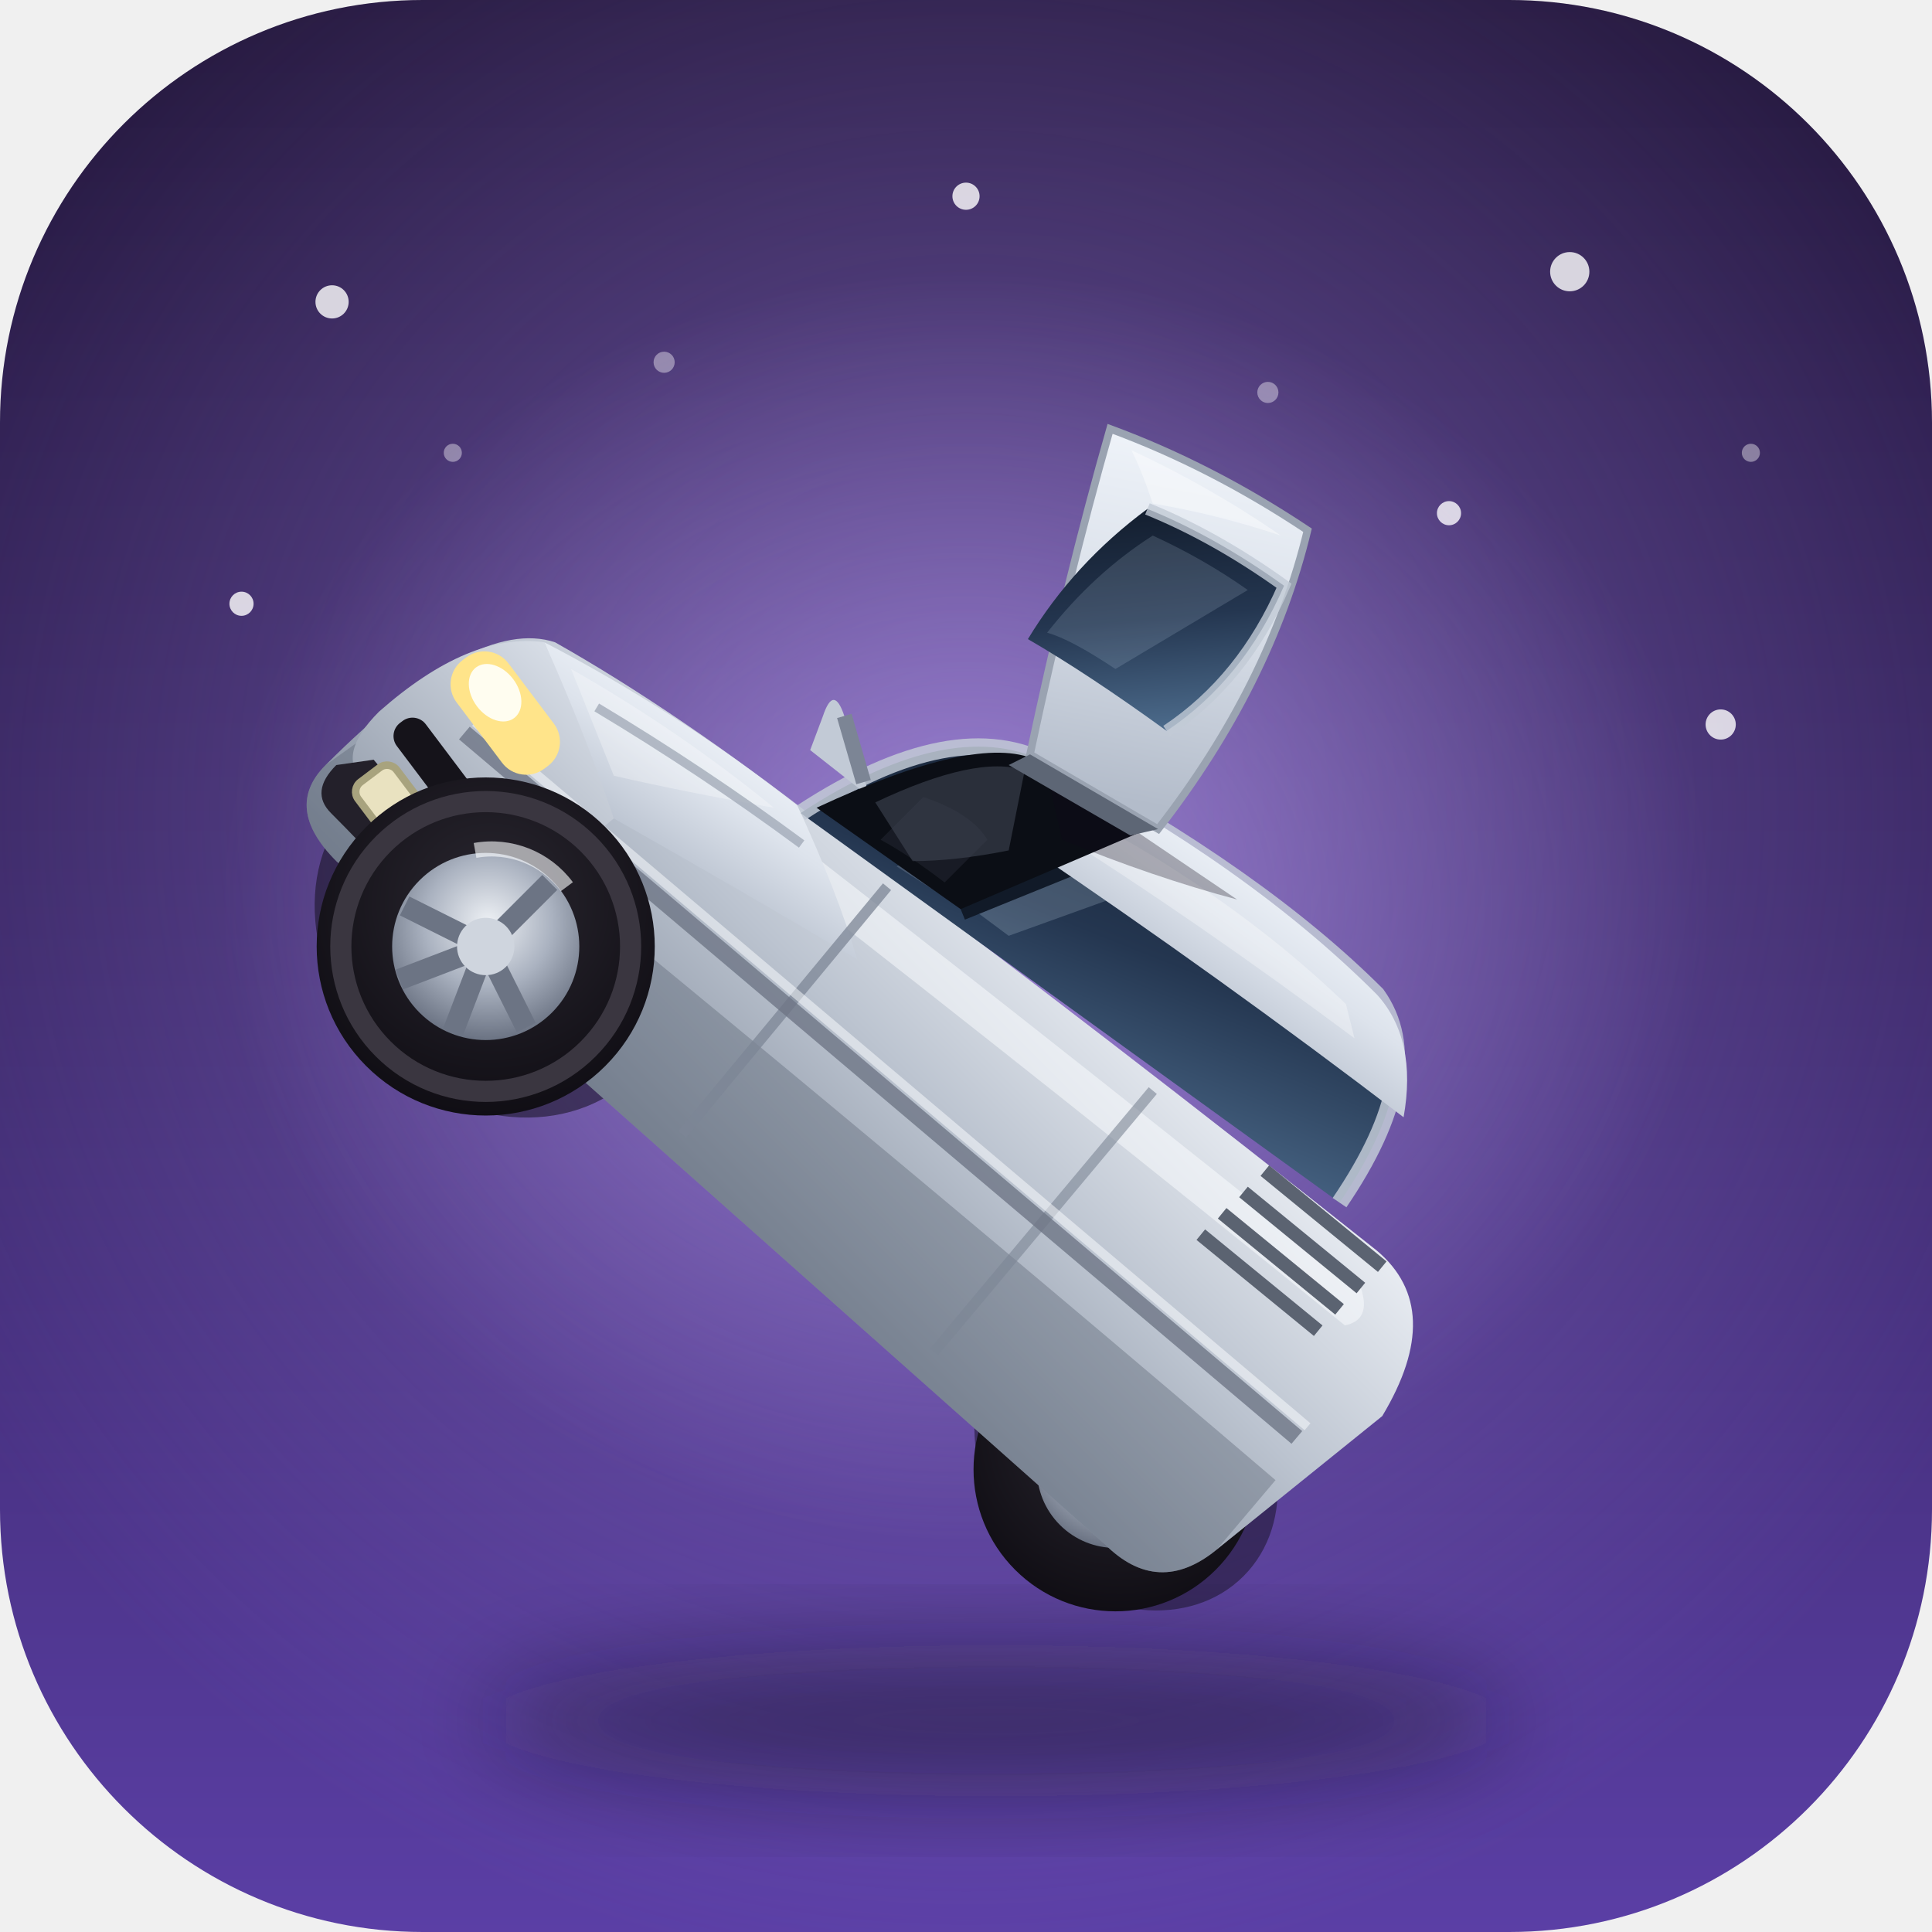
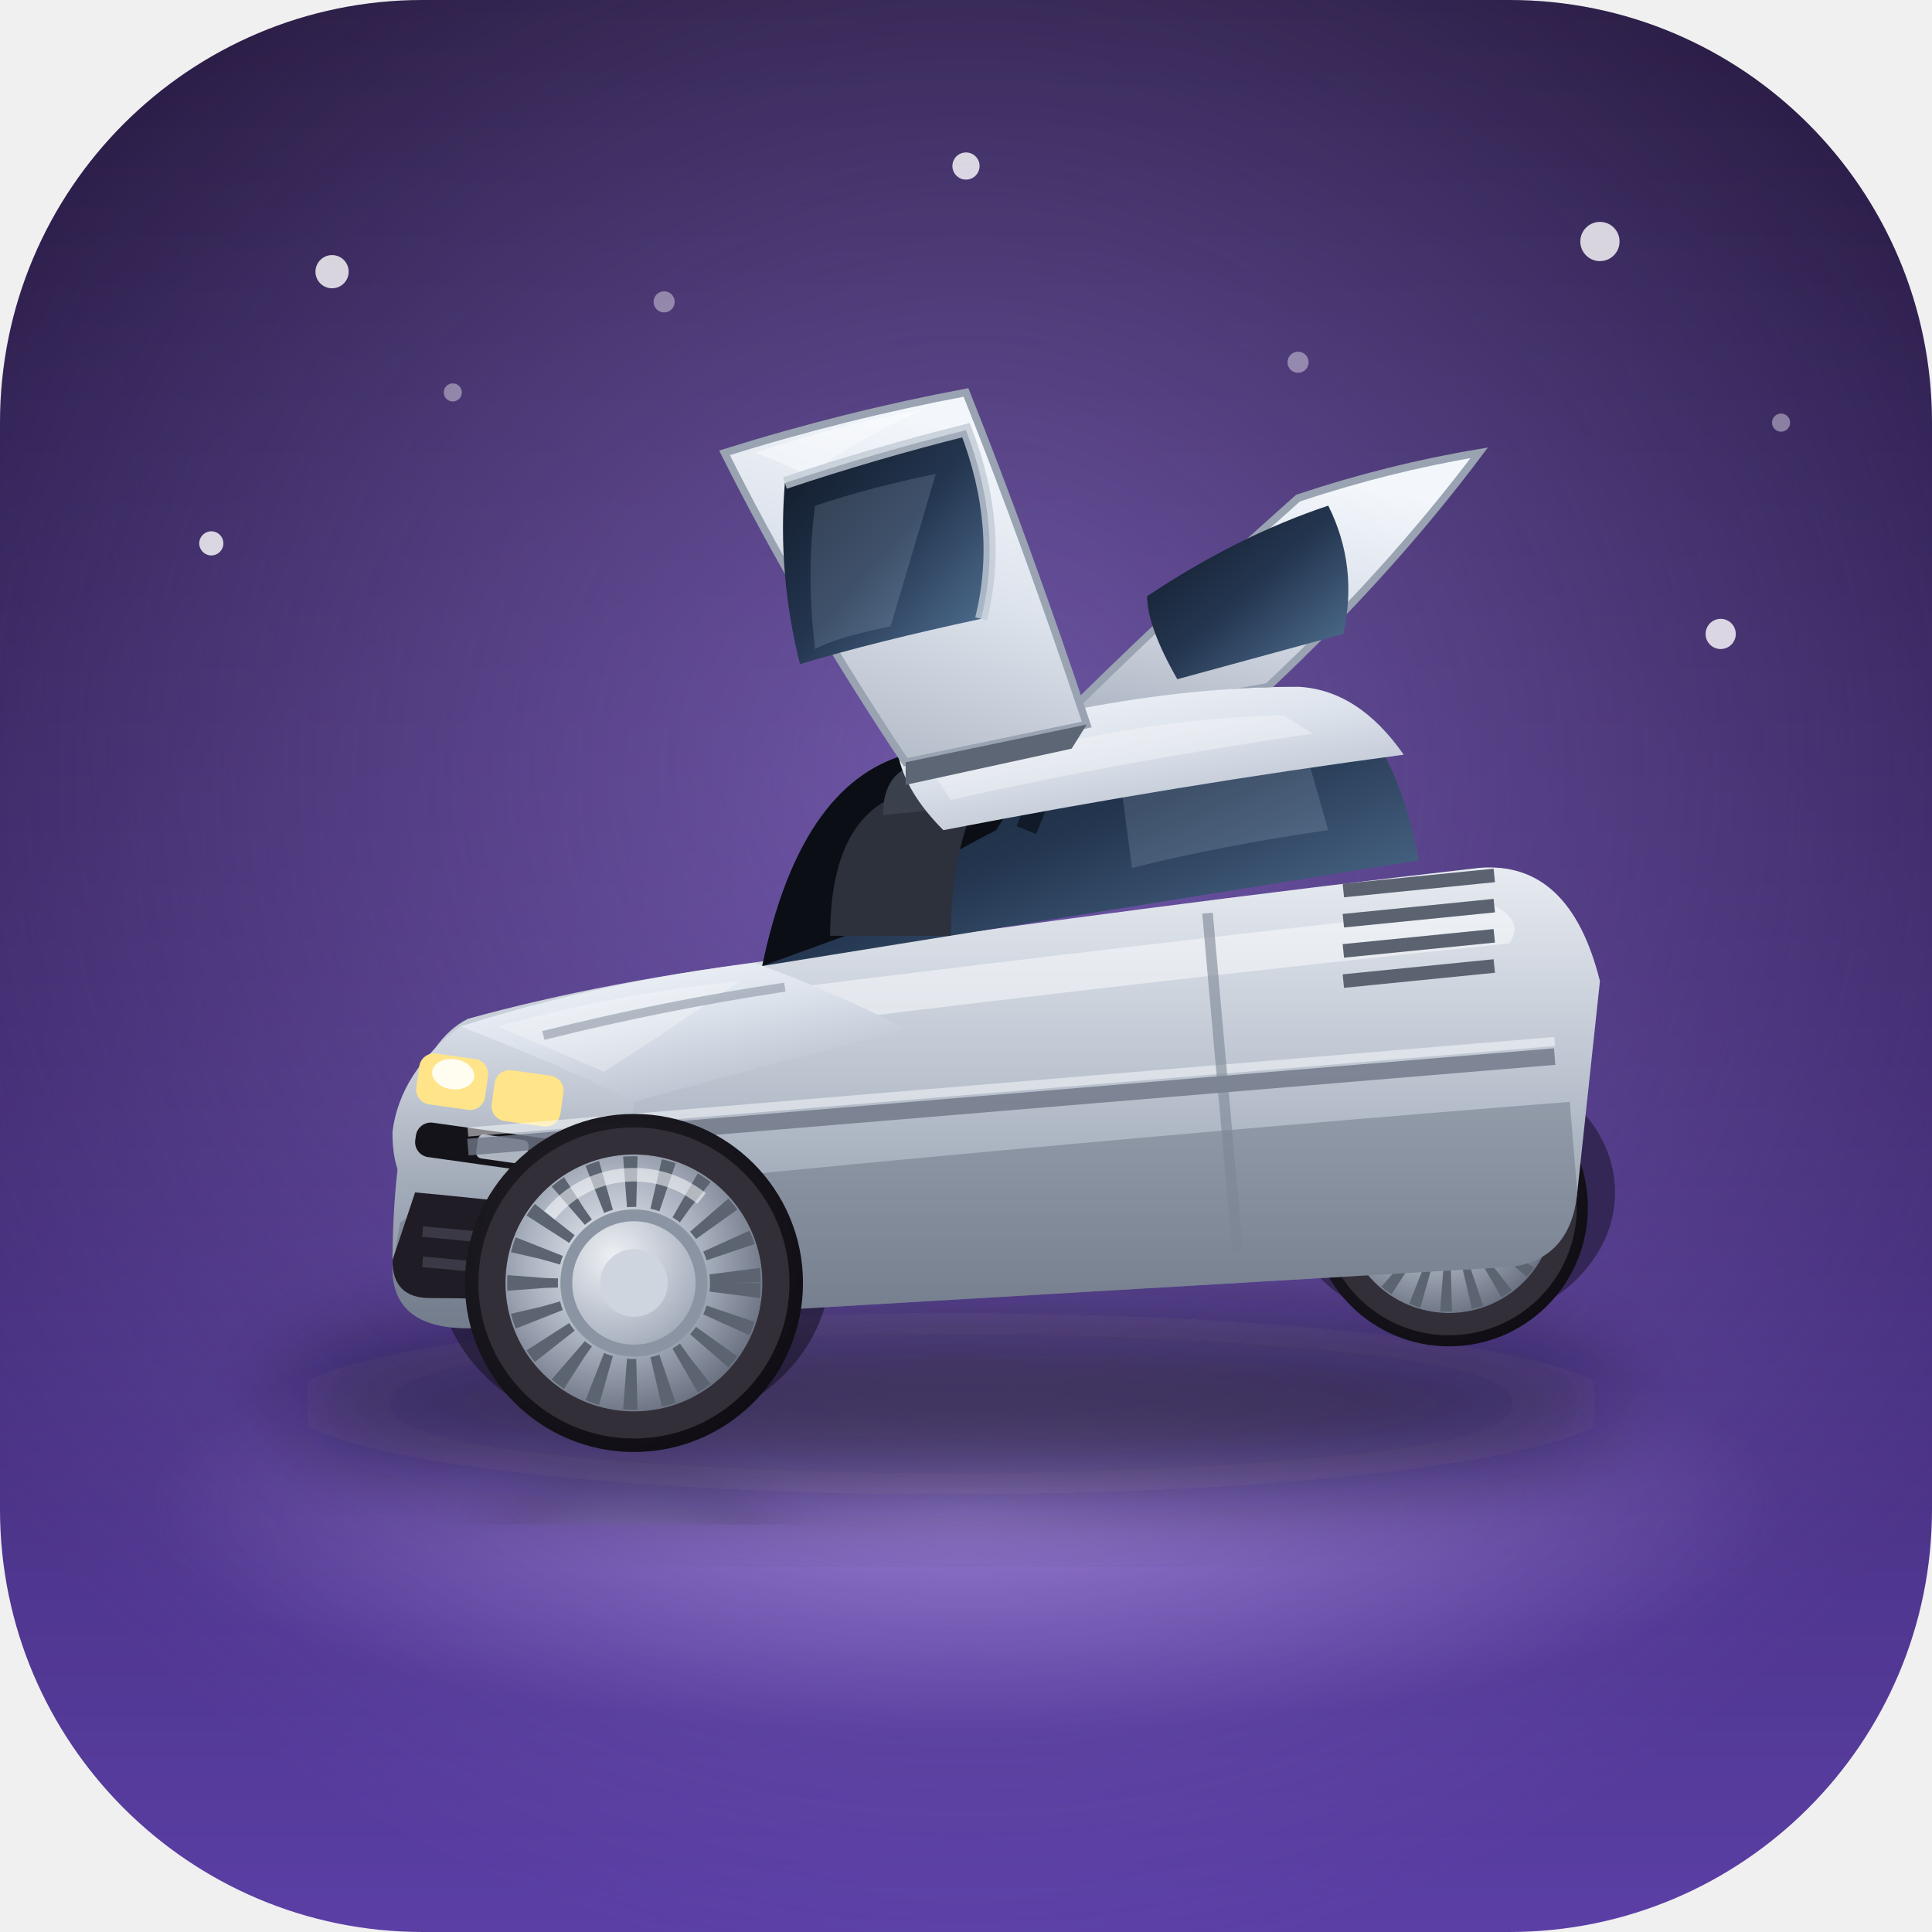
<svg xmlns="http://www.w3.org/2000/svg" viewBox="0 0 128 128">
  <defs>
    <linearGradient id="studio" x1="0" y1="0" x2="0" y2="1">
      <stop offset="0" stop-color="#211538" />
      <stop offset=".5" stop-color="#3a2767" />
      <stop offset="1" stop-color="#5b3fa6" />
    </linearGradient>
-     <radialGradient id="spot" cx="0.5" cy="0.42" r="0.6">
+     <radialGradient id="spot" cx="0.5" cy="0.4" r="0.62">
      <stop offset="0" stop-color="#9d80e0" stop-opacity=".55" />
      <stop offset="1" stop-color="#9d80e0" stop-opacity="0" />
    </radialGradient>
    <radialGradient id="floorglow" cx="0.5" cy="0.5" r="0.5">
-       <stop offset="0" stop-color="#c9aeffff" stop-opacity=".5" />
+       <stop offset="0" stop-color="#c9aeff" stop-opacity=".5" />
      <stop offset="1" stop-color="#c9aeff" stop-opacity="0" />
    </radialGradient>
    <linearGradient id="bodyTop" x1="0.1" y1="0" x2="0.7" y2="1">
      <stop offset="0" stop-color="#f3f7fc" />
      <stop offset=".45" stop-color="#dde3ec" />
      <stop offset="1" stop-color="#b3bcca" />
    </linearGradient>
    <linearGradient id="bodySide" x1="0" y1="0" x2="0" y2="1">
      <stop offset="0" stop-color="#e7ebf1" />
      <stop offset=".45" stop-color="#bcc4d0" />
      <stop offset="1" stop-color="#828c9c" />
+     </linearGradient>
+     <linearGradient id="doorSkin" x1="0" y1="1" x2="0.3" y2="0">
+       <stop offset="0" stop-color="#aab2c0" />
+       <stop offset=".6" stop-color="#dde3ec" />
+       <stop offset="1" stop-color="#f3f7fc" />
    </linearGradient>
    <linearGradient id="fascia" x1="0" y1="0" x2="0" y2="1">
      <stop offset="0" stop-color="#d7dde6" />
      <stop offset="1" stop-color="#9aa3b1" />
    </linearGradient>
    <linearGradient id="glass" x1="0" y1="0" x2="1" y2="1">
      <stop offset="0" stop-color="#0f1826" />
      <stop offset=".5" stop-color="#243650" />
      <stop offset="1" stop-color="#56789a" />
    </linearGradient>
    <radialGradient id="alloy" cx="0.42" cy="0.4" r="0.62">
      <stop offset="0" stop-color="#eef1f5" />
      <stop offset=".55" stop-color="#aab2c0" />
      <stop offset="1" stop-color="#6c7484" />
    </radialGradient>
    <radialGradient id="tire" cx="0.42" cy="0.4" r="0.7">
      <stop offset="0" stop-color="#2a2730" />
      <stop offset="1" stop-color="#0d0b11" />
    </radialGradient>
    <filter id="softshadow" x="-40%" y="-40%" width="180%" height="180%">
      <feGaussianBlur stdDeviation="3.2" />
    </filter>
    <filter id="reflblur">
      <feGaussianBlur stdDeviation="1.6" />
    </filter>
    <linearGradient id="fade" x1="0" y1="0" x2="0" y2="1">
-       <stop offset="0" stop-color="#fff" stop-opacity=".5" />
+       <stop offset="0" stop-color="#fff" stop-opacity=".45" />
      <stop offset="1" stop-color="#fff" stop-opacity="0" />
    </linearGradient>
    <mask id="reflmask">
      <rect x="0" y="92" width="128" height="40" fill="url(#fade)" />
    </mask>
    <clipPath id="tile">
      <rect width="128" height="128" rx="28" />
    </clipPath>
+     <g id="wheel">
+       <circle r="10" fill="url(#tire)" />
+       <circle r="8.4" fill="none" stroke="#332f39" stroke-width="1.6" />
+       <circle r="7.6" fill="url(#alloy)" />
+       <circle r="6" fill="none" stroke="#5b6470" stroke-width="3" stroke-dasharray="0.7 1.15" />
+       <circle r="4" fill="none" stroke="#8b94a3" stroke-width="0.7" />
+       <circle r="2" fill="#cfd5de" />
+       <path d="M-5 -4 A6.4 6.4 0 0 1 4 -5" fill="none" stroke="#fbfdff" stroke-width="0.8" opacity=".55" />
+     </g>
    <g id="car">
      <ellipse cx="42" cy="84" rx="13" ry="11" fill="#14101f" opacity=".55" />
      <ellipse cx="96" cy="79" rx="11" ry="9" fill="#14101f" opacity=".5" />
-       <circle cx="96" cy="80" r="9.4" fill="url(#tire)" />
-       <circle cx="96" cy="80" r="5.2" fill="url(#alloy)" />
-       <circle cx="96" cy="80" r="1.6" fill="#5b6470" />
+       <use href="#wheel" transform="translate(96 80) scale(0.92)" />
+       <path d="M70 48 L84 45.5 Q92 38 98 30 Q92 31 86 33 Q77 41 70 48 Z" fill="url(#doorSkin)" stroke="#9aa3b1" stroke-width=".5" />
+       <path d="M76 39.5 Q82 35.5 88 33.5 Q90 37.5 89 42 Q83.5 43.5 78 45 Q76 41.5 76 39.5 Z" fill="url(#glass)" />
+       <path d="M70 48 L84 45.5 L83 47 L70.5 49.5 Z" fill="#5d6675" />
      <path d="M26 84 Q26 70 31 67.5 Q40 65 52 63.5 Q76 60 98 57.5 Q104 57 106 65                L104.5 79 Q104 84 99 84 L31 88 Q26 88 26 84 Z" fill="url(#bodySide)" />
      <path d="M32 70 Q42 66.5 52 65.5 Q76 62.5 99 60 Q101 61 100 62.5 Q76 65 52 68 Q42 69 33 72.5 Q31 71.5 32 70 Z" fill="#fbfdff" opacity=".5" />
      <path d="M28 80 Q66 76 104 73 L104.5 79 Q104 84 99 84 L31 88 Q26 88 26 84 L26.5 81 Z" fill="#5d6675" opacity=".4" />
      <path d="M50.5 64 Q53 52 60 50 Q75 45.5 86 45.5 Q92 46.5 94 57 Z" fill="url(#glass)" />
-       <path d="M56 54 Q63 51.5 70 51.5 L66 60 Q59 61 53.5 62 Z" fill="#cfe2f2" opacity=".2" />
-       <path d="M60 50.6 Q63.5 49.8 66 49.8 L62 61 L57.5 62 Z" fill="#eaf3fb" opacity=".16" />
-       <line x1="68" y1="48" x2="62.5" y2="61" stroke="#111a28" stroke-width="1.5" />
-       <path d="M50.5 64 Q53 52 60 50 Q75 45.5 86 45.5 Q92 46.5 94 57" fill="none" stroke="#c2cad6" stroke-width="1.1" opacity=".85" />
+       <path d="M50.5 64 Q53 52 60 50 L70 48.5 L66 55 Q60 58 56 62 Z" fill="#0b0e15" />
+       <path d="M55 62 Q55 54 60 52.5 L64.5 53.5 Q63 57 63 62 Z" fill="#2c313c" />
+       <path d="M58.5 54 Q58.5 51 61 50.6 Q63 51 62.7 53.6 Q60.5 53.8 58.5 54 Z" fill="#3a404c" />
+       <path d="M74 50 Q80 48.5 86 48 L88 55 Q81 56 75 57.5 Z" fill="#cfe2f2" opacity=".16" />
+       <line x1="71" y1="47.5" x2="68" y2="55" stroke="#111a28" stroke-width="1.4" />
      <path d="M59.5 50 Q74 45.5 86 45.5 Q90 45.7 93 50 Q78 52 62.5 55 Q60 52.5 59.5 50 Z" fill="url(#bodyTop)" />
      <path d="M62 51.5 Q74 47.6 85 47.4 L87 48.6 Q74 50.5 63 53 Z" fill="#ffffff" opacity=".32" />
      <path d="M30.5 68 Q40 65 50 63.8 Q56 66 60 68.2 Q51 70.5 42 73 Q35 70 30.5 68 Z" fill="url(#bodyTop)" />
      <path d="M33 68 Q41 65.8 49 65 Q44 68.5 40 71 Z" fill="#ffffff" opacity=".28" />
      <path d="M36 68.6 Q44 66.6 52 65.4" stroke="#9aa3b1" stroke-width=".6" fill="none" opacity=".7" />
-       <path d="M30.5 68 Q37 70.5 42 73 L41 84 L28.5 83 Q26 83 26 79 Q26.5 71 30.5 68 Z" fill="url(#fascia)" />
-       <path d="M28 81.5 Q34 82 41 83 L40 86.5 Q34 86 28.5 86 Q26.5 86 26.5 83.5 Z" fill="#23202a" />
-       <path d="M58 63.4 L60 84.6" stroke="#7c8595" stroke-width=".7" opacity=".75" />
-       <path d="M80 60.5 L82 83" stroke="#7c8595" stroke-width=".7" opacity=".6" />
+       <path d="M30.5 68 Q37 70.5 42 73 L41 80 L28.5 79.5 Q26 79 26 75 Q26.5 71 30.5 68 Z" fill="url(#fascia)" />
+       <g transform="rotate(8 33 73)">
+         <rect x="27.5" y="70.4" width="4.6" height="3.4" rx="1" fill="#ffe48a" />
+         <rect x="32.6" y="70.8" width="4.6" height="3.4" rx="1" fill="#ffe48a" />
+         <ellipse cx="29.8" cy="71.6" rx="1.4" ry="1" fill="#fffdf0" />
+       </g>
+       <rect x="27.5" y="75" width="11.5" height="2.3" rx="1" fill="#15131a" transform="rotate(8 33 76)" />
+       <rect x="31.6" y="75.3" width="3.4" height="1.6" rx=".4" fill="#aeb6c2" transform="rotate(8 33 76)" />
+       <path d="M27.5 79 Q34 79.6 41 80.5 L40 86.5 Q34 86 28.5 86 Q26 86 26 83.5 Z" fill="#1f1c25" />
+       <g stroke="#3c3947" stroke-width=".7">
+         <path d="M28 81.6 Q34 82.1 40.2 83" fill="none" />
+         <path d="M28 83.6 Q34 84.1 39.6 85" fill="none" />
+       </g>
      <path d="M31 76 L103 70" stroke="#6e7686" stroke-width="1.1" opacity=".8" />
      <path d="M31 75 L103 69" stroke="#fbfdff" stroke-width=".6" opacity=".5" />
+       <path d="M80 60.5 L82 83" stroke="#7c8595" stroke-width=".7" opacity=".6" />
      <g stroke="#5b6371" stroke-width=".9">
        <line x1="89" y1="59" x2="99" y2="58" />
        <line x1="89" y1="61" x2="99" y2="60" />
        <line x1="89" y1="63" x2="99" y2="62" />
        <line x1="89" y1="65" x2="99" y2="64" />
      </g>
-       <path d="M53 60 l-5 -2.6 q-2 -1 -1 1 l1 2.2 z" fill="#c2cad6" />
-       <path d="M48 57.4 l4 2.2" stroke="#7c8595" stroke-width="1" />
-       <rect x="27.5" y="71" width="9" height="4.3" rx="2" fill="#ffe48a" transform="rotate(8 32 73)" />
-       <ellipse cx="30.5" cy="72.6" rx="2.1" ry="1.5" fill="#fffdf0" transform="rotate(8 30 73)" />
-       <rect x="27.5" y="78" width="11" height="2.4" rx="1.1" fill="#15131a" transform="rotate(8 33 79)" />
-       <rect x="28.5" y="81.4" width="9.5" height="3.2" rx=".8" fill="#e9e2c0" stroke="#a8a37e" stroke-width=".5" transform="rotate(8 33 83)" />
-       <circle cx="42" cy="85" r="11.2" fill="url(#tire)" />
-       <circle cx="42" cy="85" r="9.6" fill="none" stroke="#3a3640" stroke-width="1.4" />
-       <circle cx="42" cy="85" r="6.2" fill="url(#alloy)" />
-       <g stroke="#6c7484" stroke-width="1.4">
-         <line x1="42" y1="85" x2="42" y2="79" />
-         <line x1="42" y1="85" x2="47.7" y2="86.9" />
-         <line x1="42" y1="85" x2="44.5" y2="90.6" />
-         <line x1="42" y1="85" x2="39.5" y2="90.6" />
-         <line x1="42" y1="85" x2="36.3" y2="86.9" />
-       </g>
-       <circle cx="42" cy="85" r="1.9" fill="#cfd5de" />
-       <path d="M37 81 a6.2 6.2 0 0 1 6 -2.6" stroke="#fbfdff" stroke-width="1" fill="none" opacity=".6" />
-       <path d="M51 63 Q55 52 59 50.5 L67.5 48.5 L62.5 61 Z" fill="#0b0e15" />
-       <path d="M53.5 60 Q56 53 59 51.5 L62 56 Q60 59 58 61 Z" fill="#2a2f3a" />
-       <path d="M55.5 57.5 q3 -1.5 5 -1 l0 4 q-3 .4 -5 1 z" fill="#41475440" />
-       <path d="M60 50.5 L75 47.6 Q70 50.5 64 53 Z" fill="#0c0818" opacity=".3" />
-       <path d="M58.5 50.5 L68 48 Q66.5 36 61 27 Q53.5 28.5 47 31.5 Q52 40.5 58.5 50.5 Z" fill="url(#bodyTop)" stroke="#9aa3b1" stroke-width=".5" />
-       <path d="M49 31.5 Q54.5 29.5 60 28.5 Q56 30.5 52.5 33 Q50.5 32 49 31.5 Z" fill="#ffffff" opacity=".4" />
-       <path d="M52.5 33.5 Q57 31.6 62.5 30.7 Q65 37 63.8 43 Q57.5 44 53 45.2 Q51.6 39.5 52.5 33.5 Z" fill="url(#glass)" />
-       <path d="M54 34.5 Q57.5 33.2 61 32.6 L58.5 42.5 Q55 43.2 53.6 44 Q53 39 54 34.5 Z" fill="#cfe2f2" opacity=".16" />
-       <path d="M52.5 33.5 Q57 31.6 62.5 30.7 Q65 37 63.8 43" fill="none" stroke="#c2cad6" stroke-width=".8" opacity=".8" />
-       <path d="M58.5 50.5 L68 48 L67 49.6 L58 52 Z" fill="#5d6675" />
+       <use href="#wheel" transform="translate(42 85) scale(1.12)" />
+       <path d="M60 50.5 L72 48 Q68 36 64 26 Q56 27.5 48 30 Q53 40 60 50.5 Z" fill="url(#doorSkin)" stroke="#9aa3b1" stroke-width=".5" />
+       <path d="M50 30 Q56 28 61 27.2 Q57 29 53.5 31.5 Q51.5 30.5 50 30 Z" fill="#ffffff" opacity=".4" />
+       <path d="M52 32 Q58 30 64 28.5 Q66.5 35 65 41 Q58 42.5 53 44 Q51.5 38 52 32 Z" fill="url(#glass)" />
+       <path d="M54 33.5 Q58 32.2 62 31.4 L59 41.5 Q55.5 42.2 54 43 Q53.4 38 54 33.5 Z" fill="#cfe2f2" opacity=".16" />
+       <path d="M52 32 Q58 30 64 28.5 Q66.5 35 65 41" fill="none" stroke="#c2cad6" stroke-width=".8" opacity=".8" />
+       <path d="M60 50.5 L72 48 L71 49.6 L60 52 Z" fill="#5d6675" />
    </g>
  </defs>
  <rect width="128" height="128" rx="28" fill="url(#studio)" />
  <g clip-path="url(#tile)">
    <rect width="128" height="128" fill="url(#spot)" />
    <g fill="#fff" opacity=".8">
-       <circle cx="22" cy="20" r="1.1" />
-       <circle cx="104" cy="18" r="1.3" />
-       <circle cx="64" cy="13" r=".9" />
-       <circle cx="96" cy="34" r=".8" />
-       <circle cx="16" cy="40" r=".8" />
-       <circle cx="114" cy="48" r="1" />
+       <circle cx="22" cy="18" r="1.1" />
+       <circle cx="106" cy="16" r="1.3" />
+       <circle cx="64" cy="11" r=".9" />
+       <circle cx="14" cy="36" r=".8" />
+       <circle cx="114" cy="42" r="1" />
    </g>
    <g fill="#fff" opacity=".4">
-       <circle cx="44" cy="24" r=".7" />
-       <circle cx="84" cy="26" r=".7" />
-       <circle cx="30" cy="30" r=".6" />
-       <circle cx="116" cy="30" r=".6" />
+       <circle cx="44" cy="20" r=".7" />
+       <circle cx="86" cy="24" r=".7" />
+       <circle cx="30" cy="26" r=".6" />
+       <circle cx="118" cy="28" r=".6" />
    </g>
-     <ellipse cx="64" cy="60" rx="50" ry="42" fill="url(#floorglow)" />
-     <ellipse cx="66" cy="114" rx="34" ry="5" fill="#0c0818" opacity=".4" filter="url(#softshadow)" />
-     <g transform="rotate(45 64 62)">
+     <ellipse cx="64" cy="100" rx="54" ry="15" fill="url(#floorglow)" />
+     <g mask="url(#reflmask)" filter="url(#reflblur)" opacity=".42" transform="matrix(1,0,0,-1,0,193)">
      <use href="#car" />
    </g>
+     <ellipse cx="63" cy="93" rx="44" ry="6" fill="#0c0818" opacity=".55" filter="url(#softshadow)" />
+     <use href="#car" />
  </g>
</svg>
